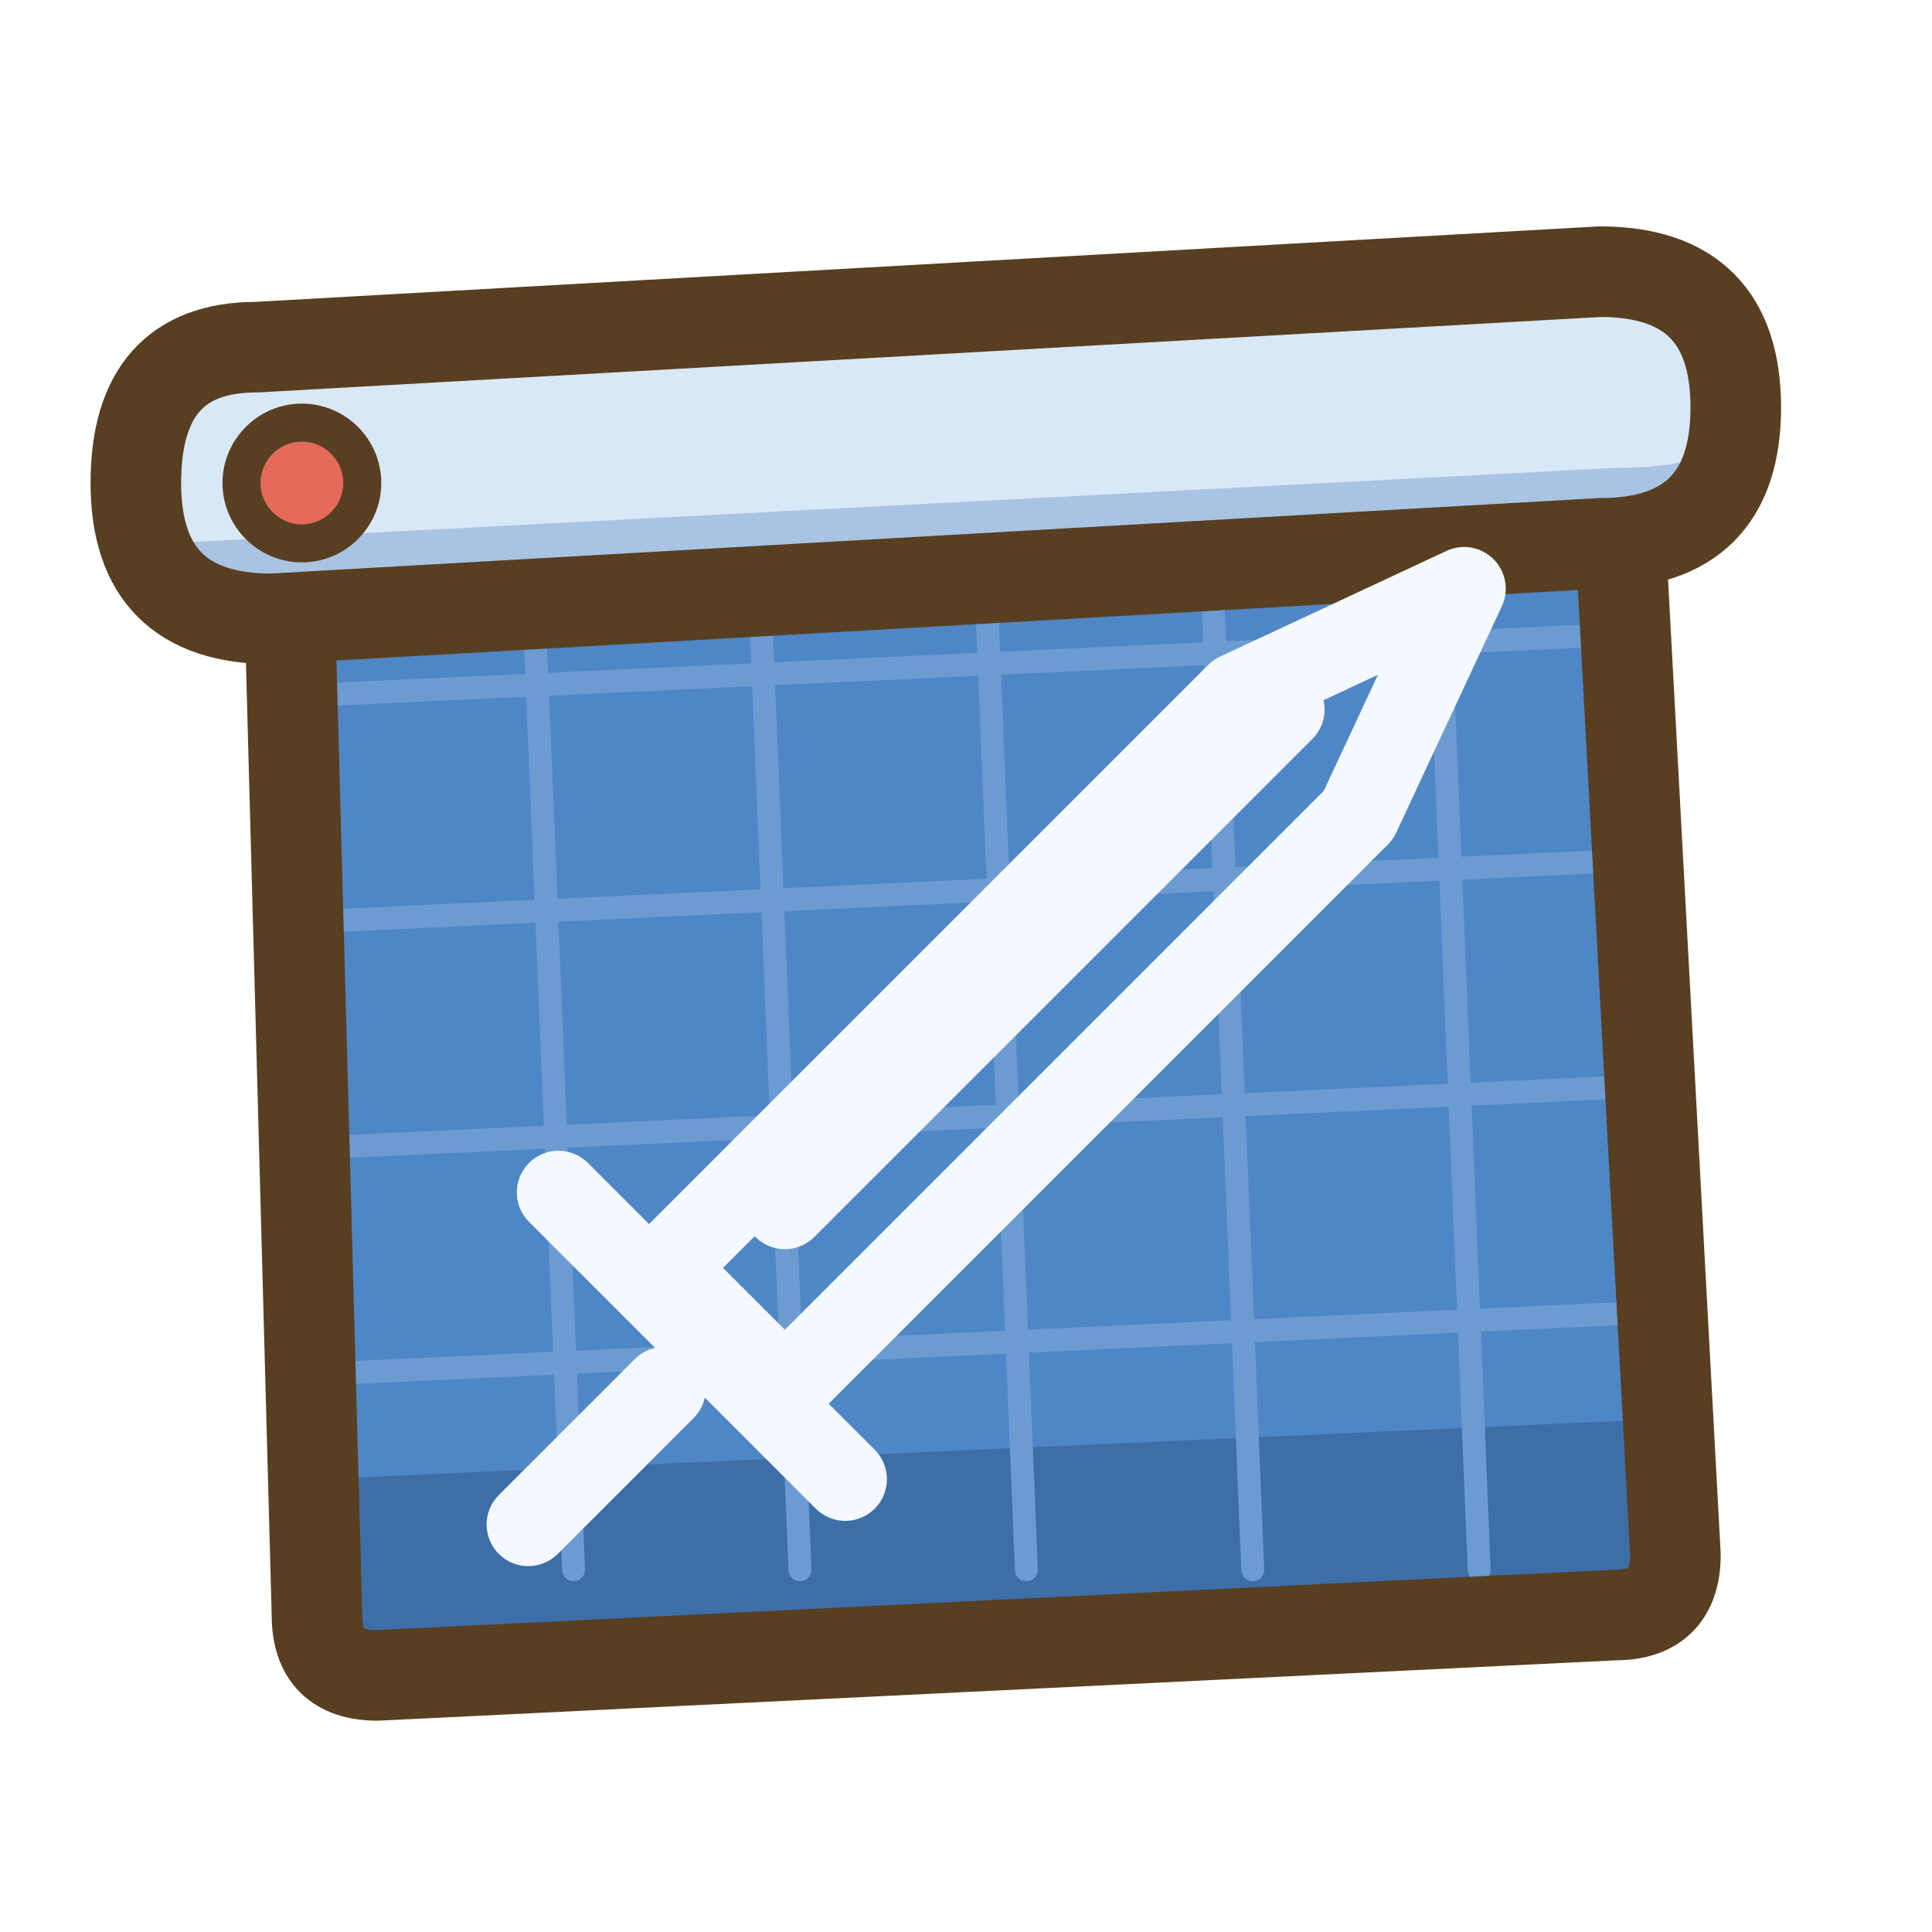
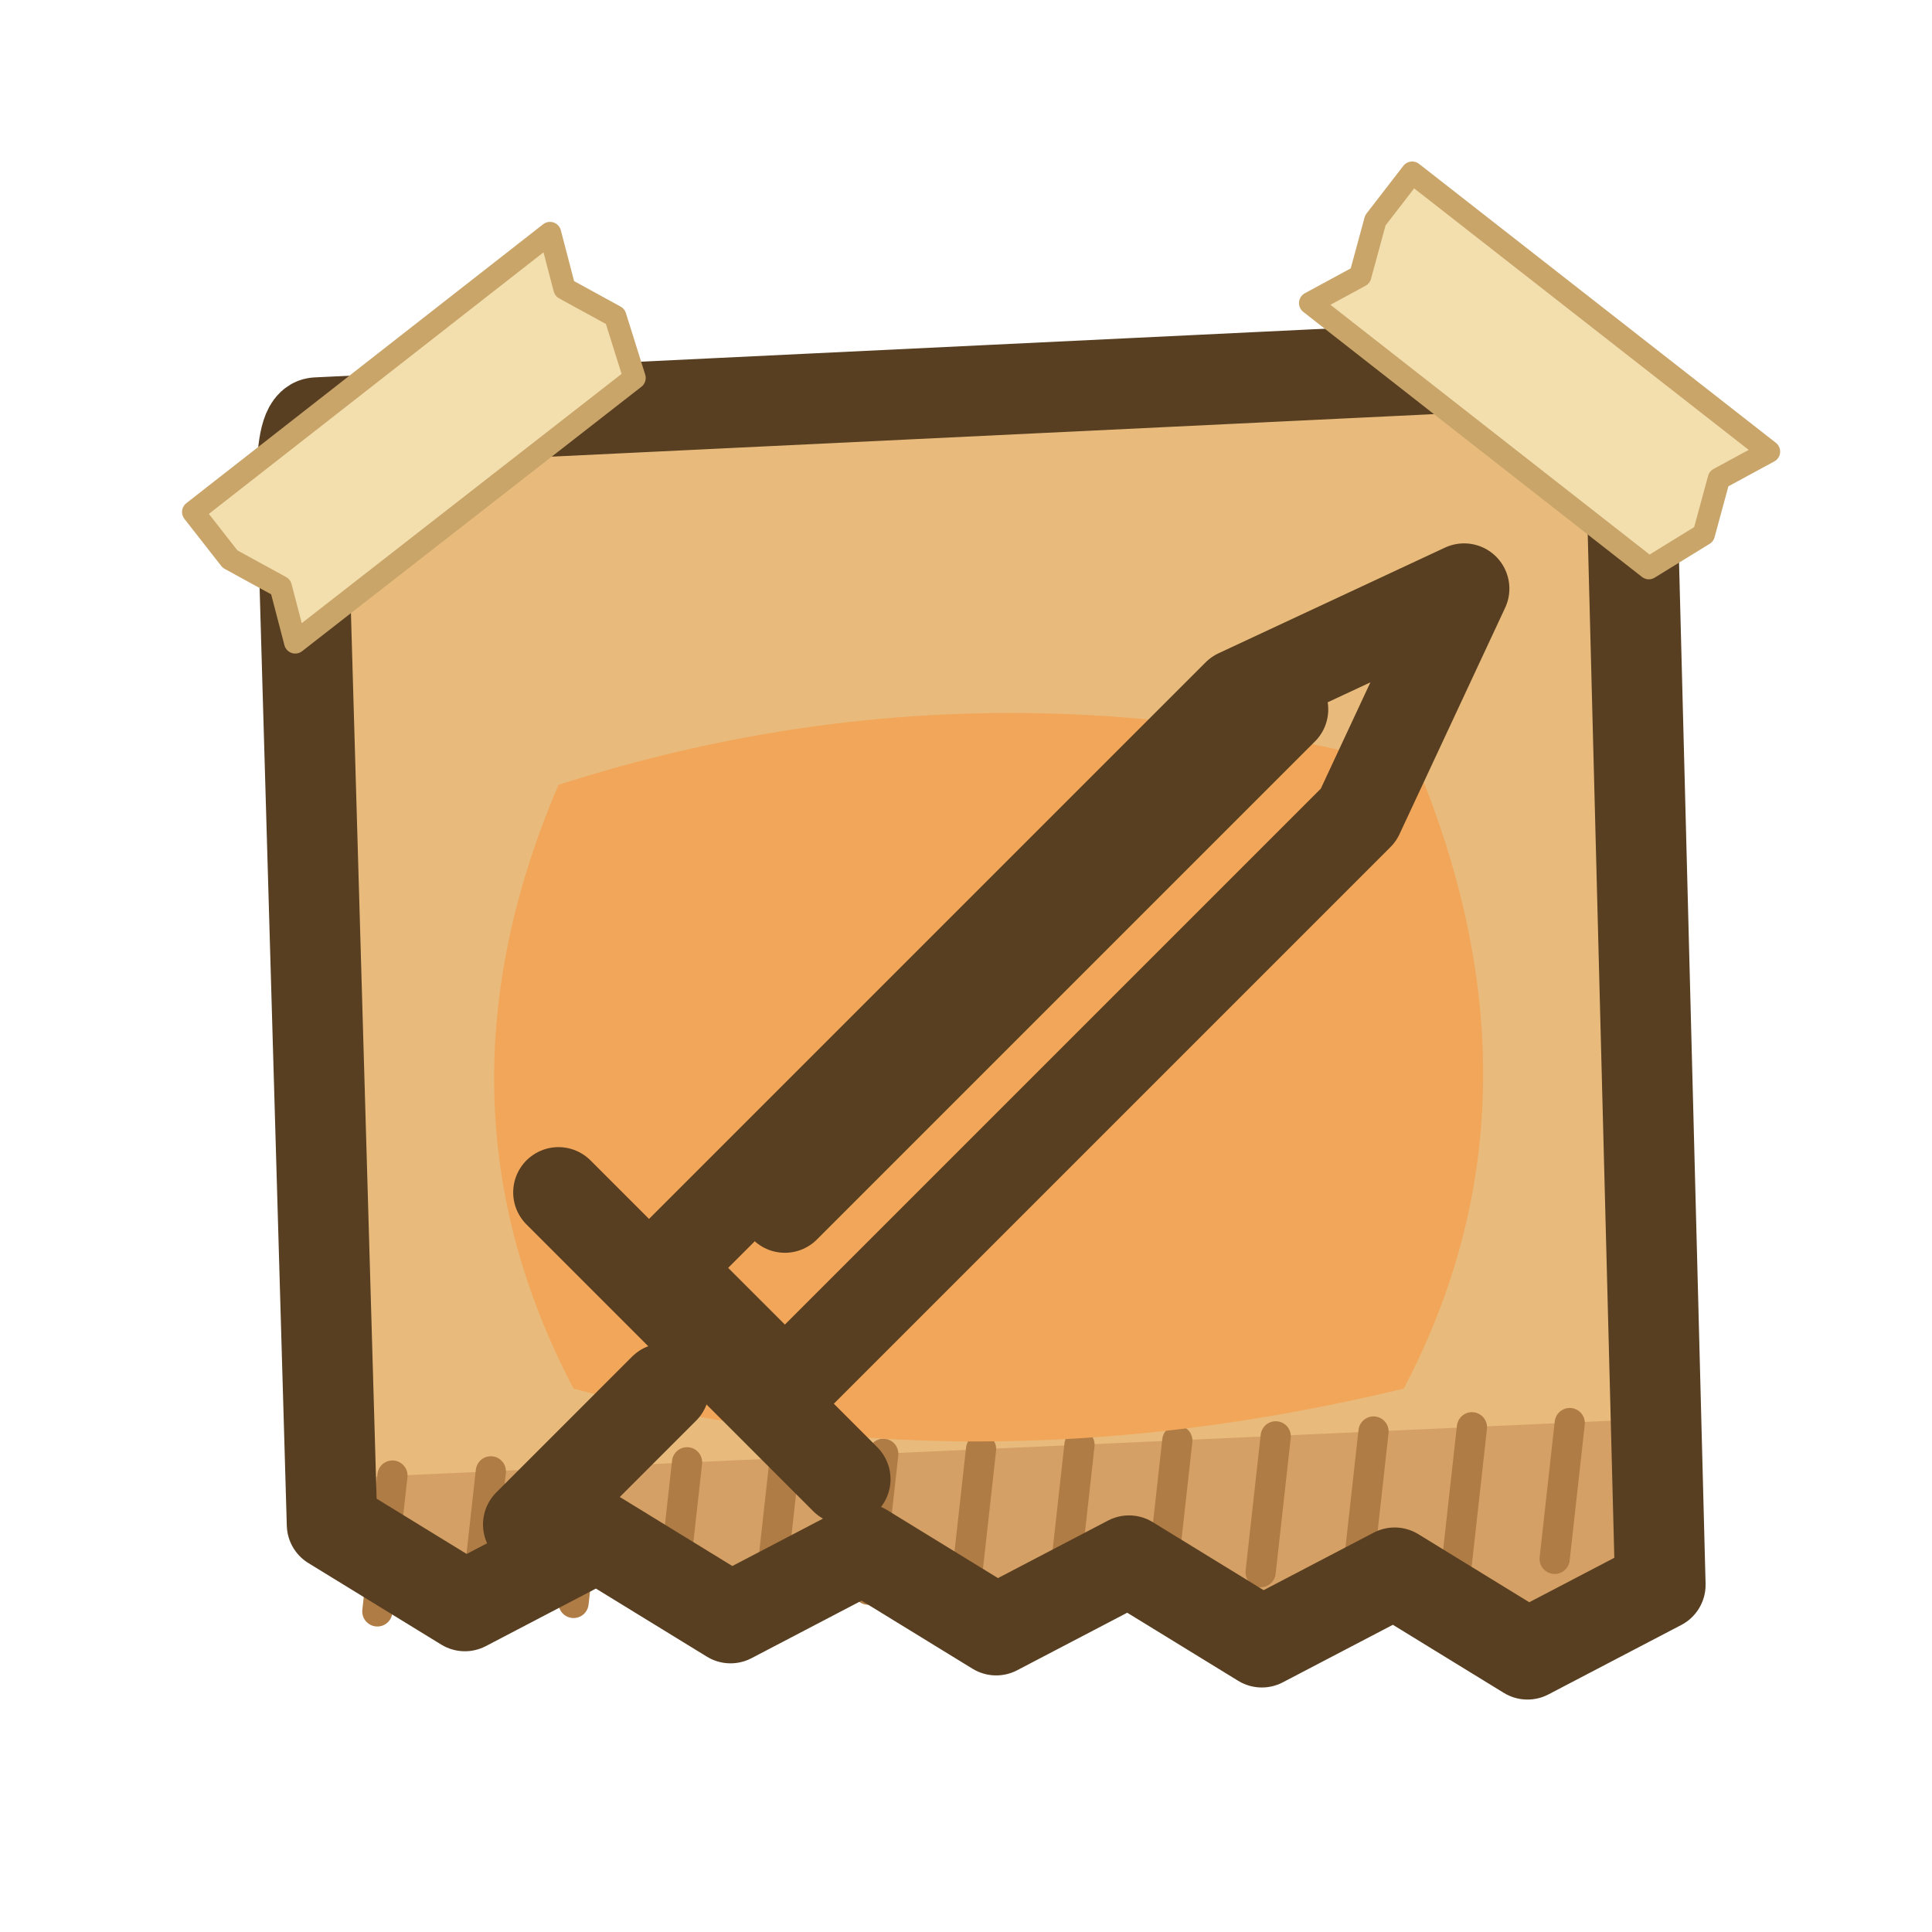
<svg xmlns="http://www.w3.org/2000/svg" width="32" height="32" viewBox="0 0 32 32">
-   <path d="M5.75 7.25 L25.75 6.25 Q26.75 6.25 26.75 7.25 L27.75 25.75 Q27.75 26.75 26.75 26.75 L6.25 27.75 Q5.25 27.75 5.25 26.75 L4.75 8.25 Q4.75 7.25 5.75 7.25 Z" fill="#4f86c6" />
-   <path d="M5.25 24.5 L27.63 23.5 L27.75 25.75 Q27.75 26.75 26.75 26.75 L6.25 27.75 Q5.25 27.75 5.25 26.75 Z" fill="#3d6ea8" />
-   <path d="M8.75 7.75 L9.5 26" fill="none" stroke="#6c9bd2" stroke-width="0.38" stroke-linejoin="round" stroke-linecap="round" />
-   <path d="M12.5 7.75 L13.25 26" fill="none" stroke="#6c9bd2" stroke-width="0.38" stroke-linejoin="round" stroke-linecap="round" />
-   <path d="M16.25 7.75 L17 26" fill="none" stroke="#6c9bd2" stroke-width="0.38" stroke-linejoin="round" stroke-linecap="round" />
-   <path d="M20 7.75 L20.75 26" fill="none" stroke="#6c9bd2" stroke-width="0.38" stroke-linejoin="round" stroke-linecap="round" />
-   <path d="M23.75 7.75 L24.5 26" fill="none" stroke="#6c9bd2" stroke-width="0.38" stroke-linejoin="round" stroke-linecap="round" />
-   <path d="M5.5 11.5 L27 10.5" fill="none" stroke="#6c9bd2" stroke-width="0.38" stroke-linejoin="round" stroke-linecap="round" />
-   <path d="M5.5 15.25 L27 14.25" fill="none" stroke="#6c9bd2" stroke-width="0.38" stroke-linejoin="round" stroke-linecap="round" />
-   <path d="M5.5 19 L27 18" fill="none" stroke="#6c9bd2" stroke-width="0.38" stroke-linejoin="round" stroke-linecap="round" />
-   <path d="M5.5 22.75 L27 21.75" fill="none" stroke="#6c9bd2" stroke-width="0.38" stroke-linejoin="round" stroke-linecap="round" />
-   <path d="M5.75 7.25 L25.75 6.25 Q26.75 6.25 26.75 7.25 L27.75 25.75 Q27.75 26.75 26.75 26.75 L6.25 27.75 Q5.25 27.75 5.25 26.75 L4.75 8.25 Q4.75 7.25 5.75 7.25 Z" fill="none" stroke="#583f21" stroke-width="1.5" stroke-linejoin="round" stroke-linecap="round" />
-   <path d="M4.25 5.75 L26.5 4.5 Q28.75 4.5 28.75 6.75 Q28.75 9 26.5 9 L4.5 10.25 Q2.25 10.25 2.25 8 Q2.25 5.75 4.25 5.75 Z" fill="#d9e8f7" />
-   <path d="M2.75 9 L26.75 7.75 Q28.25 7.75 28.63 7.25 Q28.5 9 26.5 9 L4.5 10.25 Q2.75 10.25 2.5 9.25 Z" fill="#a9c3e2" />
-   <path d="M4.25 5.75 L26.5 4.5 Q28.75 4.5 28.75 6.75 Q28.75 9 26.5 9 L4.5 10.25 Q2.25 10.25 2.25 8 Q2.25 5.75 4.25 5.75 Z" fill="none" stroke="#583f21" stroke-width="1.5" stroke-linejoin="round" stroke-linecap="round" />
-   <path d="M5 7 C5.55 7 6 7.45 6 8 C6 8.55 5.55 9 5 9 C4.45 9 4 8.55 4 8 C4 7.45 4.45 7 5 7 Z" fill="#e46a5a" stroke="#583f21" stroke-width="0.63" stroke-linejoin="round" stroke-linecap="round" />
-   <path d="M13 23 L22.5 13.5 L24.25 9.75 L20.5 11.5 L11 21 Z" fill="none" stroke="#f4f8ff" stroke-width="1.38" stroke-linejoin="round" stroke-linecap="round" />
-   <path d="M13 20 L21.25 11.75" fill="none" stroke="#f4f8ff" stroke-width="1.38" stroke-linejoin="round" stroke-linecap="round" />
-   <path d="M9.25 19.75 L14 24.5" fill="none" stroke="#f4f8ff" stroke-width="1.38" stroke-linejoin="round" stroke-linecap="round" />
-   <path d="M11 23 L8.75 25.25" fill="none" stroke="#f4f8ff" stroke-width="1.38" stroke-linejoin="round" stroke-linecap="round" />
+   <path d="M5.25 7 L26 6 Q27 6 27 7 L27.5 26.25 L27.5 26.25 L25.3 27.4 L23.1 26.05 L20.9 27.2 L18.7 25.85 L16.5 27 L14.3 25.65 L12.1 26.8 L9.9 25.45 L7.7 26.6 L5.5 25.25 L5 8 Q5 7 5.25 7 Z" fill="#e8bb7c" />
+   <path d="M5.25 24.5 L27.38 23.5 L27.5 26.25 L27.5 26.25 L25.3 27.4 L23.1 26.05 L20.9 27.2 L18.7 25.85 L16.5 27 L14.3 25.65 L12.1 26.8 L9.9 25.45 L7.7 26.6 L5.5 25.25 Z" fill="#d4a065" />
+   <path d="M6.5 24.44 L6.25 26.69" fill="none" stroke="#b07c45" stroke-width="0.5" stroke-linejoin="round" stroke-linecap="round" />
+   <path d="M8.13 24.37 L7.88 26.62" fill="none" stroke="#b07c45" stroke-width="0.5" stroke-linejoin="round" stroke-linecap="round" />
+   <path d="M9.75 24.3 L9.5 26.55" fill="none" stroke="#b07c45" stroke-width="0.5" stroke-linejoin="round" stroke-linecap="round" />
+   <path d="M11.38 24.22 L11.13 26.47" fill="none" stroke="#b07c45" stroke-width="0.5" stroke-linejoin="round" stroke-linecap="round" />
+   <path d="M13 24.15 L12.75 26.4" fill="none" stroke="#b07c45" stroke-width="0.5" stroke-linejoin="round" stroke-linecap="round" />
+   <path d="M14.63 24.08 L14.38 26.33" fill="none" stroke="#b07c45" stroke-width="0.5" stroke-linejoin="round" stroke-linecap="round" />
+   <path d="M16.25 24 L16 26.25" fill="none" stroke="#b07c45" stroke-width="0.5" stroke-linejoin="round" stroke-linecap="round" />
+   <path d="M17.88 23.93 L17.63 26.18" fill="none" stroke="#b07c45" stroke-width="0.5" stroke-linejoin="round" stroke-linecap="round" />
+   <path d="M19.5 23.86 L19.25 26.11" fill="none" stroke="#b07c45" stroke-width="0.5" stroke-linejoin="round" stroke-linecap="round" />
+   <path d="M21.13 23.79 L20.88 26.04" fill="none" stroke="#b07c45" stroke-width="0.5" stroke-linejoin="round" stroke-linecap="round" />
+   <path d="M22.75 23.71 L22.5 25.96" fill="none" stroke="#b07c45" stroke-width="0.5" stroke-linejoin="round" stroke-linecap="round" />
+   <path d="M24.38 23.64 L24.13 25.89" fill="none" stroke="#b07c45" stroke-width="0.5" stroke-linejoin="round" stroke-linecap="round" />
+   <path d="M26 23.57 L25.75 25.82" fill="none" stroke="#b07c45" stroke-width="0.5" stroke-linejoin="round" stroke-linecap="round" />
+   <path d="M5.25 7 L26 6 Q27 6 27 7 L27.5 26.25 L27.5 26.25 L25.3 27.4 L23.1 26.05 L20.9 27.2 L18.7 25.85 L16.5 27 L14.3 25.65 L12.1 26.8 L9.9 25.45 L7.7 26.6 L5.5 25.25 L5 8 Q5 7 5.25 7 Z" fill="none" stroke="#583f21" stroke-width="1.5" stroke-linejoin="round" stroke-linecap="round" />
+   <path d="M3.2 8.48 L9.11 3.86 L9.35 4.78 L10.19 5.24 L10.51 6.26 L4.89 10.64 L4.65 9.72 L3.81 9.26 Z" fill="#f3dfae" stroke="#c9a56a" stroke-width="0.37" stroke-linejoin="round" stroke-linecap="round" />
+   <path d="M23.39 2.86 L29.3 7.48 L28.47 7.93 L28.22 8.85 L27.31 9.41 L21.7 5.02 L22.53 4.57 L22.78 3.65 Z" fill="#f3dfae" stroke="#c9a56a" stroke-width="0.37" stroke-linejoin="round" stroke-linecap="round" />
+   <path d="M9.25 13 Q16.25 10.75 23.5 12.75 Q25.75 18.25 23.25 23 Q16 24.75 9.5 23 Q7 18.25 9.25 13 Z" fill="#f2a65a" />
+   <path d="M13 23 L22.5 13.5 L24.25 9.75 L20.5 11.5 L11 21 Z" fill="none" stroke="#583f21" stroke-width="1.5" stroke-linejoin="round" stroke-linecap="round" />
+   <path d="M13 20 L21.25 11.75" fill="none" stroke="#583f21" stroke-width="1.5" stroke-linejoin="round" stroke-linecap="round" />
+   <path d="M9.25 19.75 L14 24.5" fill="none" stroke="#583f21" stroke-width="1.5" stroke-linejoin="round" stroke-linecap="round" />
+   <path d="M11 23 L8.75 25.25" fill="none" stroke="#583f21" stroke-width="1.5" stroke-linejoin="round" stroke-linecap="round" />
</svg>
